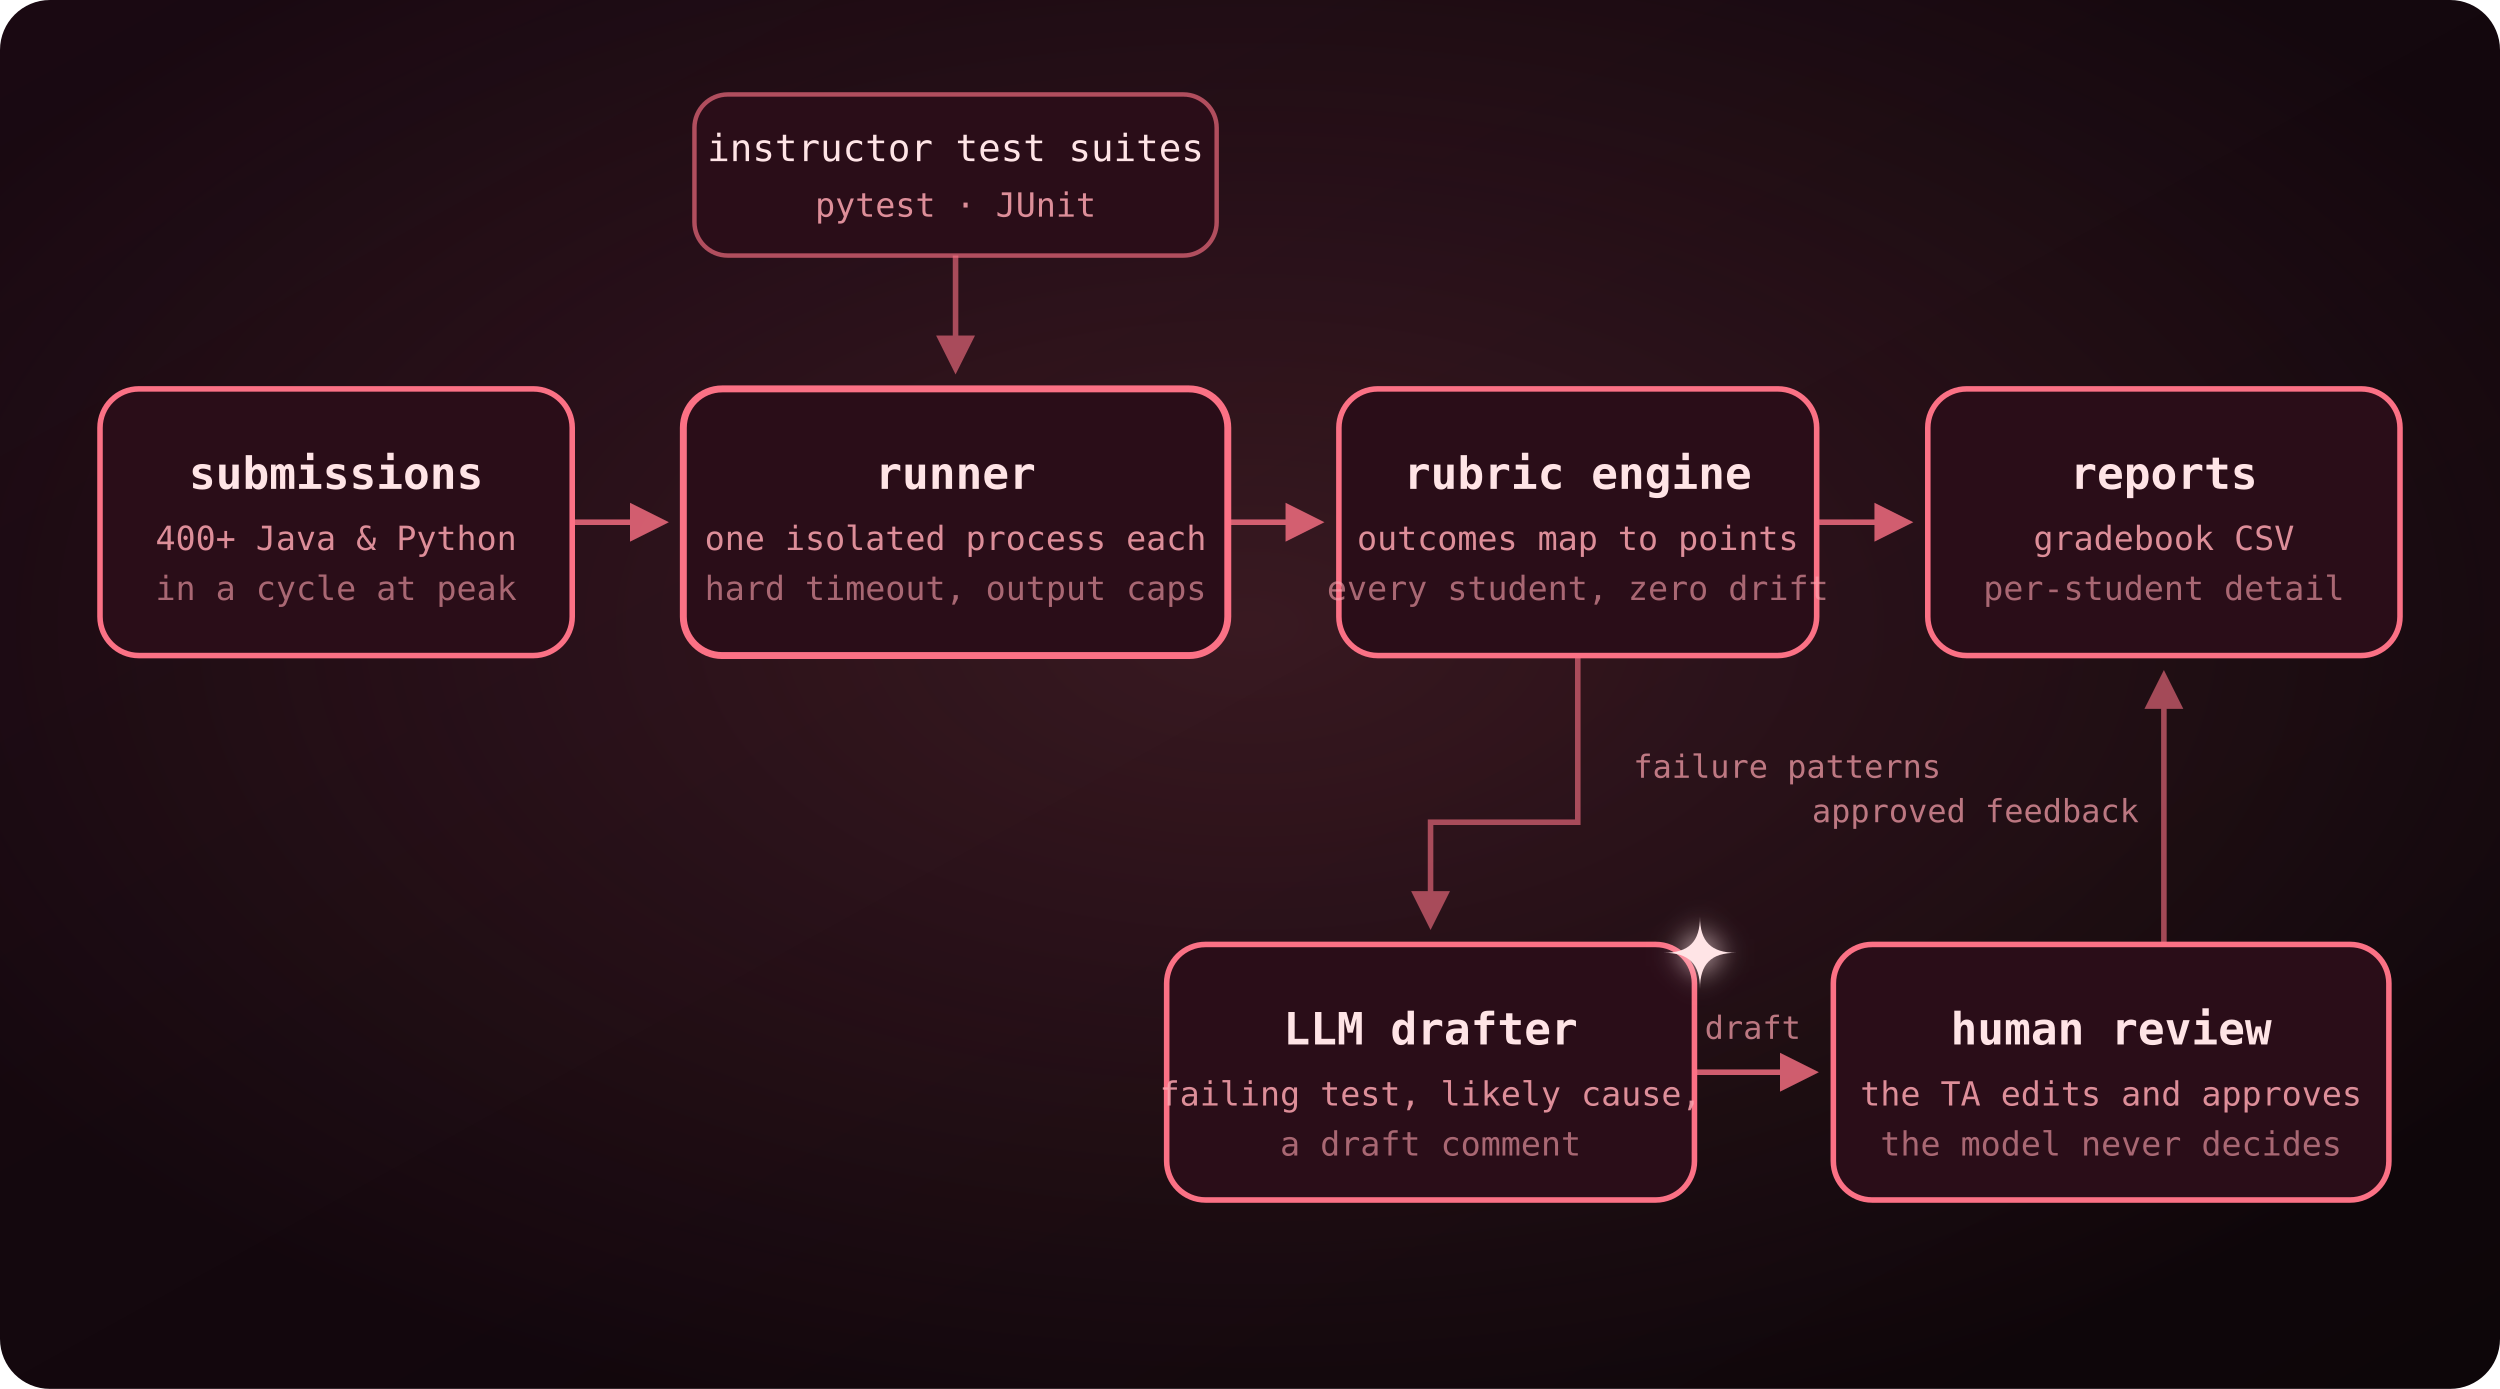
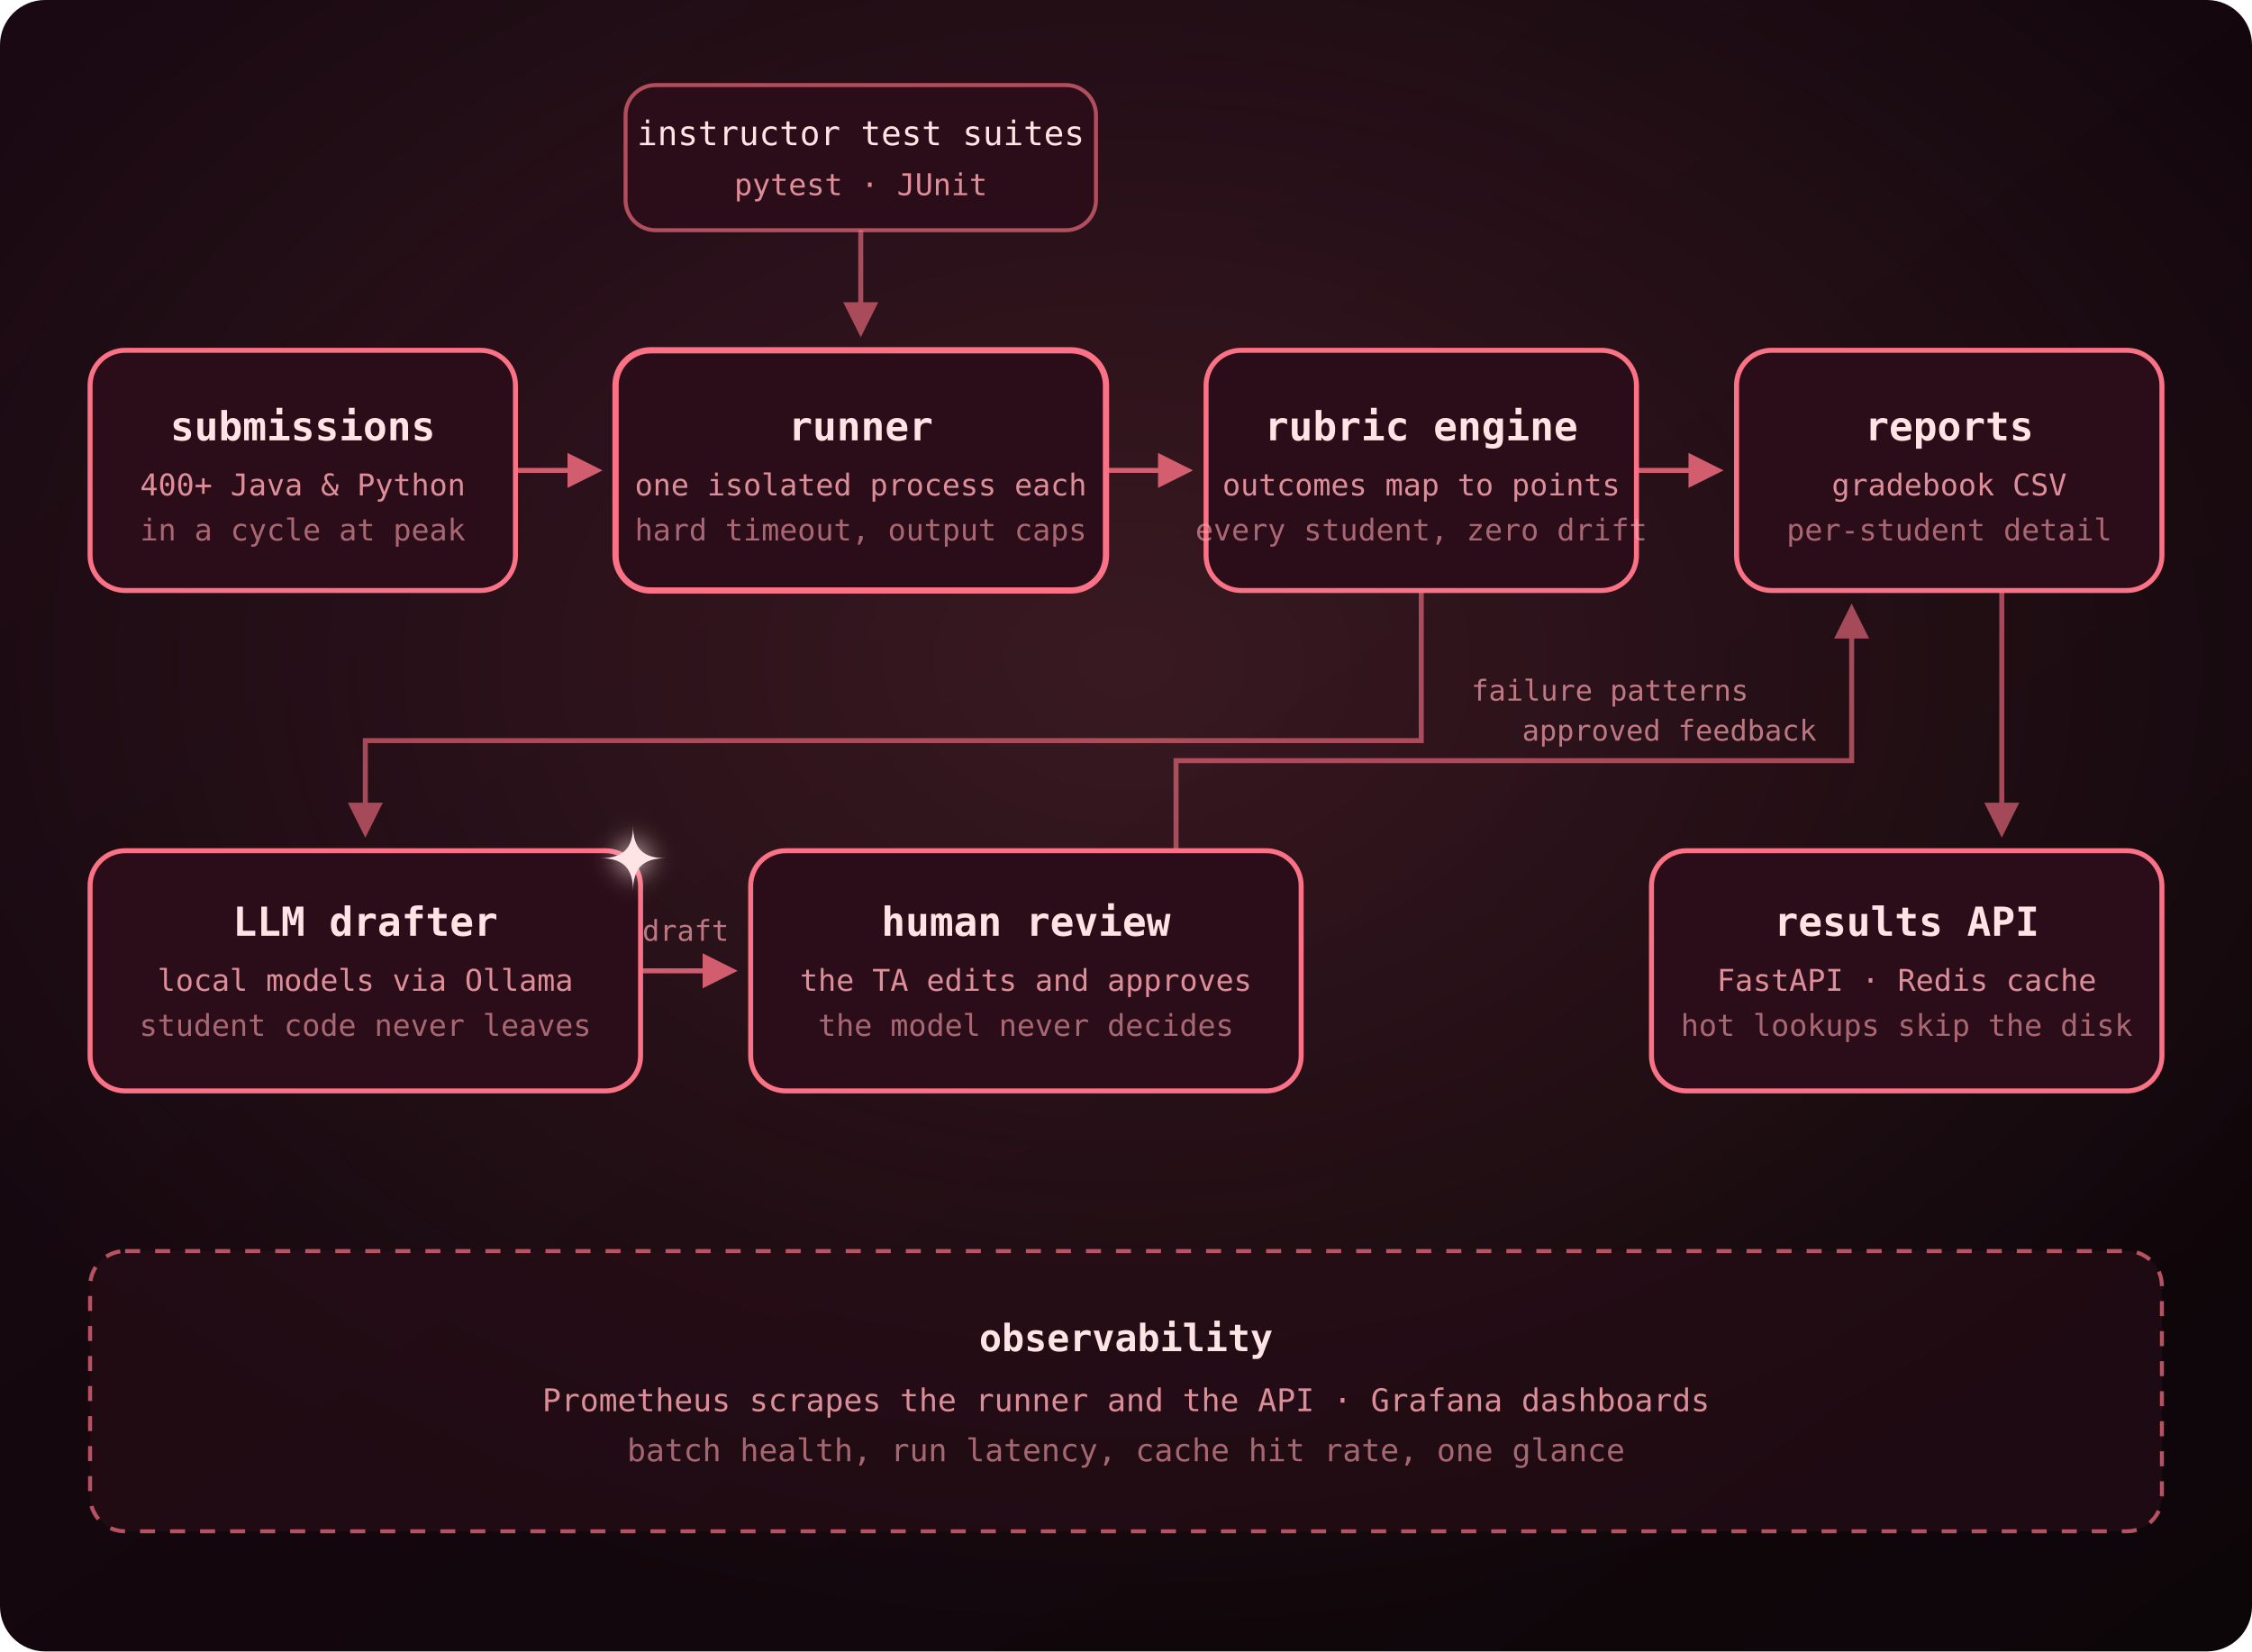
- <svg xmlns="http://www.w3.org/2000/svg" viewBox="0 0 900 500" width="900" height="500" fill="none" font-family="ui-monospace, SFMono-Regular, Menlo, Consolas, monospace">
+ <svg xmlns="http://www.w3.org/2000/svg" viewBox="0 0 900 660" width="900" height="660" fill="none" font-family="ui-monospace, SFMono-Regular, Menlo, Consolas, monospace">
  <defs>
    <linearGradient id="dbg" x1="0" y1="0" x2="1" y2="1">
      <stop offset="0" stop-color="#1a0912" />
      <stop offset="1" stop-color="#0d0609" />
    </linearGradient>
-     <radialGradient id="dglow" cx="50%" cy="45%" r="60%">
+     <radialGradient id="dglow" cx="50%" cy="40%" r="60%">
      <stop offset="0" stop-color="#fb7185" stop-opacity="0.16" />
      <stop offset="1" stop-color="#fb7185" stop-opacity="0" />
    </radialGradient>
    <filter id="dsoft" x="-40%" y="-40%" width="180%" height="180%">
      <feGaussianBlur stdDeviation="5" result="b" />
      <feMerge>
        <feMergeNode in="b" />
        <feMergeNode in="SourceGraphic" />
      </feMerge>
    </filter>
    <marker id="arr" viewBox="0 0 10 10" refX="8" refY="5" markerWidth="7" markerHeight="7" orient="auto-start-reverse">
      <path d="M0 0 L10 5 L0 10 Z" fill="#fb7185" />
    </marker>
  </defs>
-   <rect width="900" height="500" rx="18" fill="url(#dbg)" />
-   <rect width="900" height="500" rx="18" fill="url(#dglow)" />
+   <rect width="900" height="660" rx="18" fill="url(#dbg)" />
+   <rect width="900" height="660" rx="18" fill="url(#dglow)" />
  <rect x="250" y="34" width="188" height="58" rx="12" fill="#2a0d18" stroke="#fb7185" stroke-width="1.6" stroke-opacity="0.65" />
  <text x="344" y="58" text-anchor="middle" font-size="13.5" fill="#ffe4e6">instructor test suites</text>
  <text x="344" y="78" text-anchor="middle" font-size="12" fill="#fda4af" opacity="0.85">pytest · JUnit</text>
  <path d="M344 92 V132" stroke="#fb7185" stroke-width="2" opacity="0.6" marker-end="url(#arr)" />
  <g stroke="#fb7185" stroke-width="2">
    <rect x="36" y="140" width="170" height="96" rx="14" fill="#2a0d18" />
    <rect x="246" y="140" width="196" height="96" rx="14" fill="#2a0d18" stroke-width="2.5" />
    <rect x="482" y="140" width="172" height="96" rx="14" fill="#2a0d18" />
    <rect x="694" y="140" width="170" height="96" rx="14" fill="#2a0d18" />
  </g>
  <text x="121" y="176" text-anchor="middle" font-size="16" font-weight="600" fill="#ffe4e6">submissions</text>
  <text x="121" y="198" text-anchor="middle" font-size="12" fill="#fda4af" opacity="0.85">400+ Java &amp; Python</text>
  <text x="121" y="216" text-anchor="middle" font-size="12" fill="#fda4af" opacity="0.6">in a cycle at peak</text>
  <text x="344" y="176" text-anchor="middle" font-size="16" font-weight="600" fill="#ffe4e6">runner</text>
  <text x="344" y="198" text-anchor="middle" font-size="12" fill="#fda4af" opacity="0.85">one isolated process each</text>
  <text x="344" y="216" text-anchor="middle" font-size="12" fill="#fda4af" opacity="0.6">hard timeout, output caps</text>
  <text x="568" y="176" text-anchor="middle" font-size="16" font-weight="600" fill="#ffe4e6">rubric engine</text>
  <text x="568" y="198" text-anchor="middle" font-size="12" fill="#fda4af" opacity="0.85">outcomes map to points</text>
  <text x="568" y="216" text-anchor="middle" font-size="12" fill="#fda4af" opacity="0.6">every student, zero drift</text>
  <text x="779" y="176" text-anchor="middle" font-size="16" font-weight="600" fill="#ffe4e6">reports</text>
  <text x="779" y="198" text-anchor="middle" font-size="12" fill="#fda4af" opacity="0.85">gradebook CSV</text>
  <text x="779" y="216" text-anchor="middle" font-size="12" fill="#fda4af" opacity="0.6">per-student detail</text>
  <g stroke="#fb7185" stroke-width="2" opacity="0.8">
    <path d="M206 188 H238" marker-end="url(#arr)" />
    <path d="M442 188 H474" marker-end="url(#arr)" />
    <path d="M654 188 H686" marker-end="url(#arr)" />
  </g>
-   <path d="M568 236 V296 H515 V332" stroke="#fb7185" stroke-width="2" opacity="0.6" fill="none" marker-end="url(#arr)" />
+   <path d="M568 236 V296 H146 V332" stroke="#fb7185" stroke-width="2" opacity="0.6" fill="none" marker-end="url(#arr)" />
  <text x="588" y="280" font-size="11.5" fill="#fda4af" opacity="0.7">failure patterns</text>
-   <rect x="420" y="340" width="190" height="92" rx="14" fill="#2a0d18" stroke="#fb7185" stroke-width="2" />
-   <text x="515" y="376" text-anchor="middle" font-size="16" font-weight="600" fill="#ffe4e6">LLM drafter</text>
-   <text x="515" y="398" text-anchor="middle" font-size="12" fill="#fda4af" opacity="0.85">failing test, likely cause,</text>
-   <text x="515" y="416" text-anchor="middle" font-size="12" fill="#fda4af" opacity="0.6">a draft comment</text>
-   <path d="M612 330 C612 339 616 343 625 343 C616 343 612 347 612 356 C612 347 608 343 599 343 C608 343 612 339 612 330 Z" fill="#ffe4e6" filter="url(#dsoft)" />
-   <path d="M610 386 H652" stroke="#fb7185" stroke-width="2" opacity="0.8" marker-end="url(#arr)" />
-   <text x="631" y="374" text-anchor="middle" font-size="11.5" fill="#fda4af" opacity="0.7">draft</text>
-   <rect x="660" y="340" width="200" height="92" rx="14" fill="#2a0d18" stroke="#fb7185" stroke-width="2" />
-   <text x="760" y="376" text-anchor="middle" font-size="16" font-weight="600" fill="#ffe4e6">human review</text>
-   <text x="760" y="398" text-anchor="middle" font-size="12" fill="#fda4af" opacity="0.85">the TA edits and approves</text>
-   <text x="760" y="416" text-anchor="middle" font-size="12" fill="#fda4af" opacity="0.6">the model never decides</text>
-   <path d="M779 340 V244" stroke="#fb7185" stroke-width="2" opacity="0.6" marker-end="url(#arr)" />
-   <text x="770" y="296" text-anchor="end" font-size="11.5" fill="#fda4af" opacity="0.7">approved feedback</text>
+   <rect x="36" y="340" width="220" height="96" rx="14" fill="#2a0d18" stroke="#fb7185" stroke-width="2" />
+   <text x="146" y="374" text-anchor="middle" font-size="16" font-weight="600" fill="#ffe4e6">LLM drafter</text>
+   <text x="146" y="396" text-anchor="middle" font-size="12" fill="#fda4af" opacity="0.85">local models via Ollama</text>
+   <text x="146" y="414" text-anchor="middle" font-size="12" fill="#fda4af" opacity="0.6">student code never leaves</text>
+   <path d="M253 330 C253 339 257 343 266 343 C257 343 253 347 253 356 C253 347 249 343 240 343 C249 343 253 339 253 330 Z" fill="#ffe4e6" filter="url(#dsoft)" />
+   <path d="M256 388 H292 " stroke="#fb7185" stroke-width="2" opacity="0.8" marker-end="url(#arr)" />
+   <text x="274" y="376" text-anchor="middle" font-size="11.5" fill="#fda4af" opacity="0.7">draft</text>
+   <rect x="300" y="340" width="220" height="96" rx="14" fill="#2a0d18" stroke="#fb7185" stroke-width="2" />
+   <text x="410" y="374" text-anchor="middle" font-size="16" font-weight="600" fill="#ffe4e6">human review</text>
+   <text x="410" y="396" text-anchor="middle" font-size="12" fill="#fda4af" opacity="0.85">the TA edits and approves</text>
+   <text x="410" y="414" text-anchor="middle" font-size="12" fill="#fda4af" opacity="0.6">the model never decides</text>
+   <path d="M470 340 V304 H740 V244" stroke="#fb7185" stroke-width="2" opacity="0.6" fill="none" marker-end="url(#arr)" />
+   <text x="726" y="296" text-anchor="end" font-size="11.5" fill="#fda4af" opacity="0.7">approved feedback</text>
+   <path d="M800 236 V332" stroke="#fb7185" stroke-width="2" opacity="0.6" marker-end="url(#arr)" />
+   <rect x="660" y="340" width="204" height="96" rx="14" fill="#2a0d18" stroke="#fb7185" stroke-width="2" />
+   <text x="762" y="374" text-anchor="middle" font-size="16" font-weight="600" fill="#ffe4e6">results API</text>
+   <text x="762" y="396" text-anchor="middle" font-size="12" fill="#fda4af" opacity="0.85">FastAPI · Redis cache</text>
+   <text x="762" y="414" text-anchor="middle" font-size="12" fill="#fda4af" opacity="0.6">hot lookups skip the disk</text>
+   <rect x="36" y="500" width="828" height="112" rx="14" fill="#2a0d18" fill-opacity="0.55" stroke="#fb7185" stroke-width="1.6" stroke-dasharray="6 6" stroke-opacity="0.7" />
+   <text x="450" y="540" text-anchor="middle" font-size="15" font-weight="600" fill="#ffe4e6">observability</text>
+   <text x="450" y="564" text-anchor="middle" font-size="12.5" fill="#fda4af" opacity="0.85">Prometheus scrapes the runner and the API · Grafana dashboards</text>
+   <text x="450" y="584" text-anchor="middle" font-size="12.5" fill="#fda4af" opacity="0.6">batch health, run latency, cache hit rate, one glance</text>
</svg>
